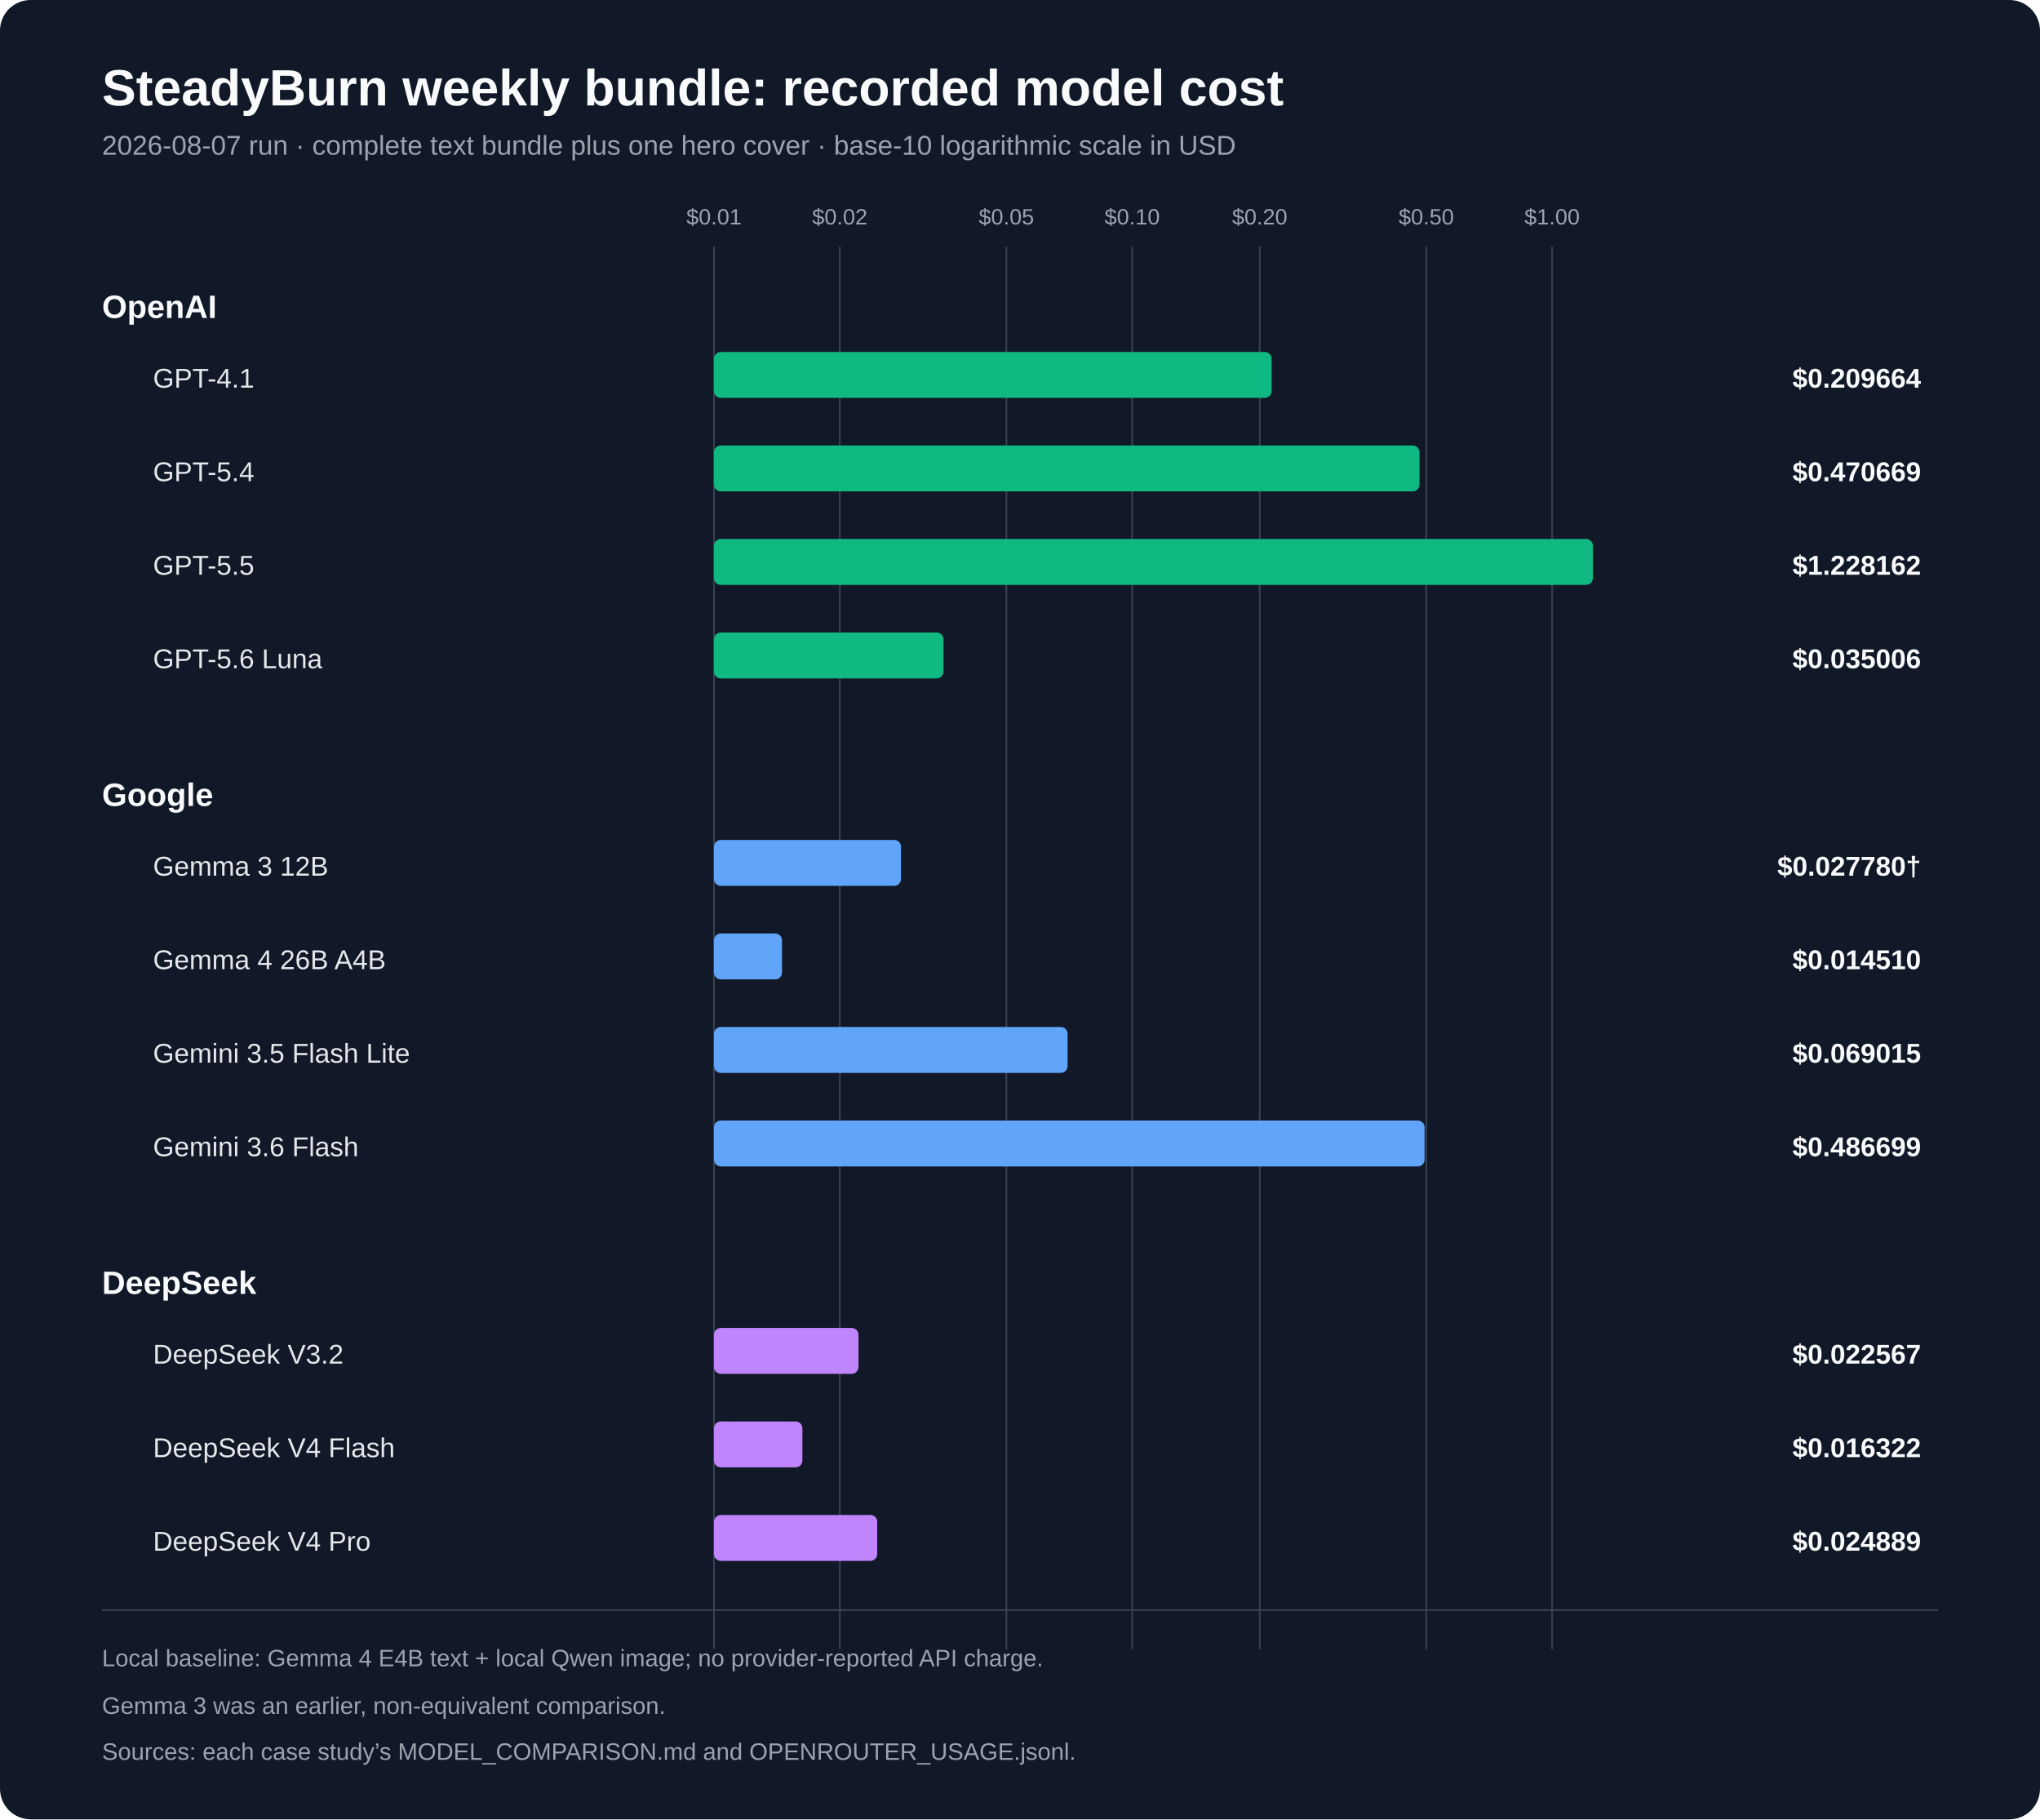
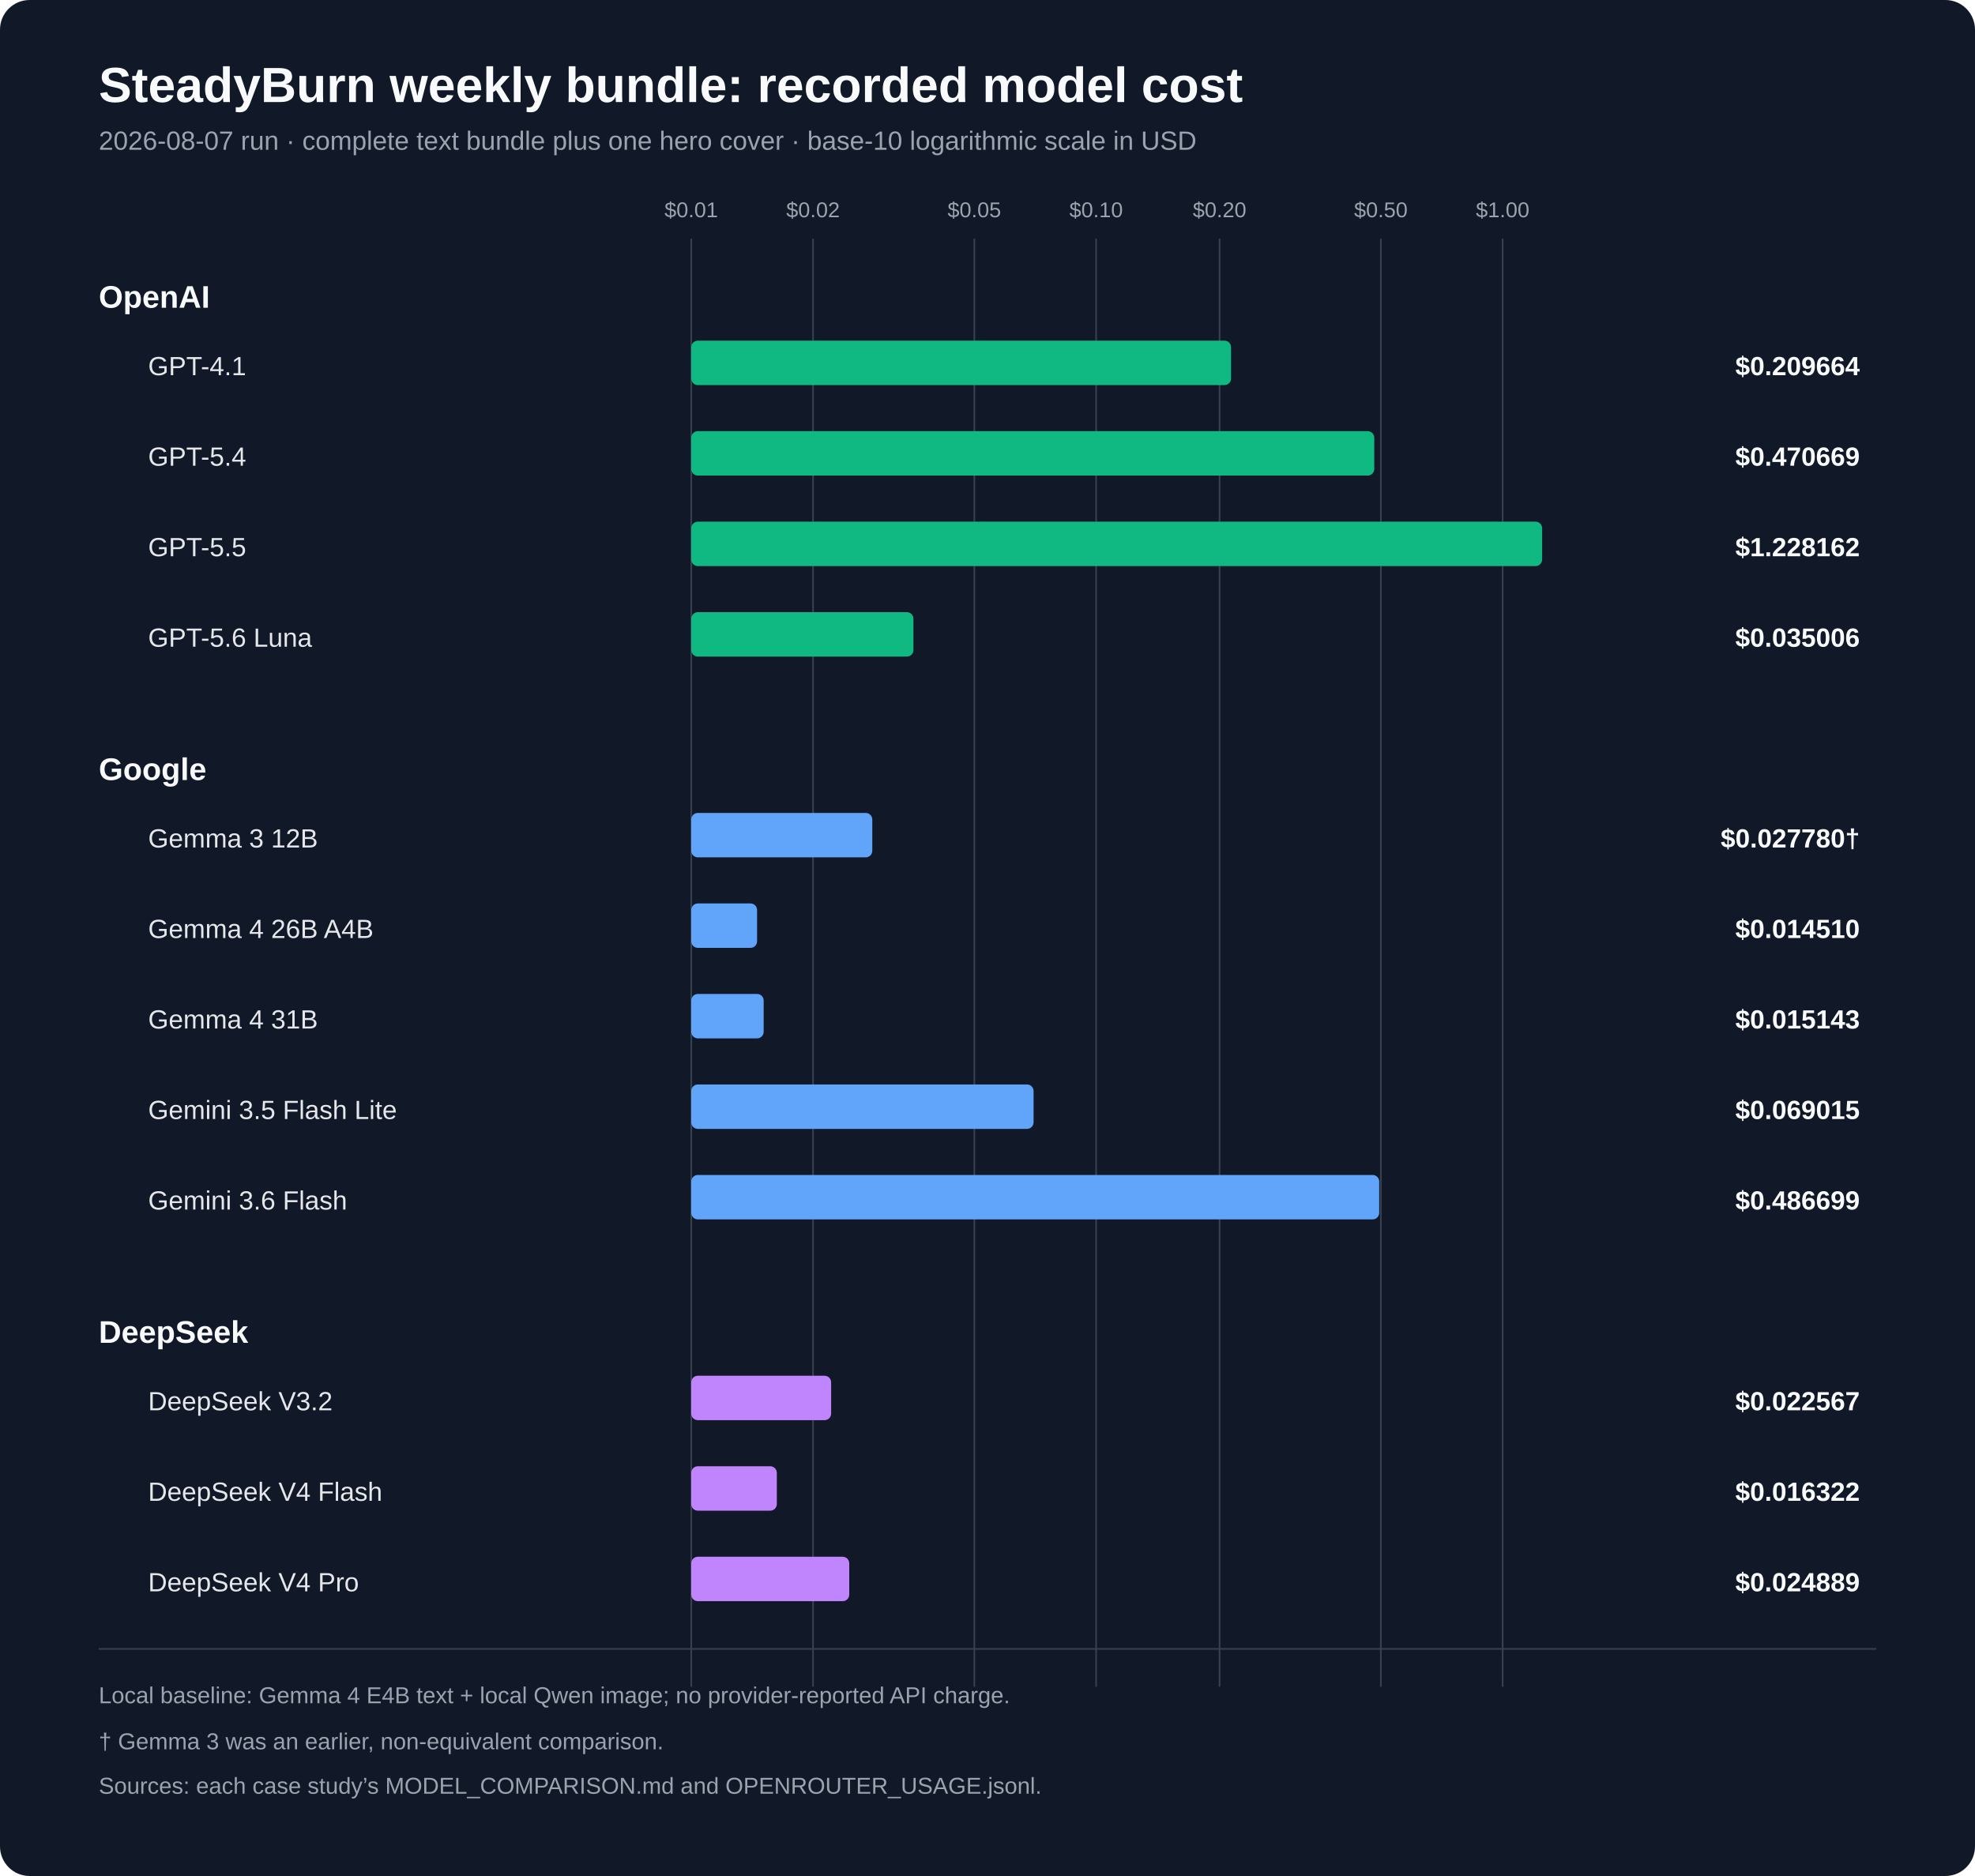
- <svg xmlns="http://www.w3.org/2000/svg" width="1200" height="1070" viewBox="0 0 1200 1070" role="img" aria-labelledby="title description">
+ <svg xmlns="http://www.w3.org/2000/svg" width="1200" height="1140" viewBox="0 0 1200 1140" role="img" aria-labelledby="title description">
  <style>
    .bg { fill: #111827; }
    .title { fill: #f9fafb; font: 700 30px Arial, sans-serif; }
    .subtitle { fill: #9ca3af; font: 16px Arial, sans-serif; }
    .group { fill: #f9fafb; font: 700 19px Arial, sans-serif; }
    .label { fill: #e5e7eb; font: 16px Arial, sans-serif; }
    .value { fill: #f9fafb; font: 700 16px Arial, sans-serif; text-anchor: end; }
    .axis { fill: #9ca3af; font: 13px Arial, sans-serif; text-anchor: middle; }
    .note { fill: #9ca3af; font: 14px Arial, sans-serif; }
    .grid { stroke: #374151; stroke-width: 1; }
    .bar-openai { fill: #10b981; }
    .bar-google { fill: #60a5fa; }
    .bar-deepseek { fill: #c084fc; }
  </style>
-   <rect class="bg" width="1200" height="1070" rx="18" />
+   <rect class="bg" width="1200" height="1140" rx="18" />
  <text class="title" x="60" y="62">SteadyBurn weekly bundle: recorded model cost</text>
  <text class="subtitle" x="60" y="91">2026-08-07 run · complete text bundle plus one hero cover · base-10 logarithmic scale in USD</text>
-   <line class="grid" x1="420" y1="145" x2="420" y2="970" />
-   <line class="grid" x1="494" y1="145" x2="494" y2="970" />
-   <line class="grid" x1="592" y1="145" x2="592" y2="970" />
-   <line class="grid" x1="666" y1="145" x2="666" y2="970" />
-   <line class="grid" x1="741" y1="145" x2="741" y2="970" />
-   <line class="grid" x1="839" y1="145" x2="839" y2="970" />
-   <line class="grid" x1="913" y1="145" x2="913" y2="970" />
+   <line class="grid" x1="420" y1="145" x2="420" y2="1025" />
+   <line class="grid" x1="494" y1="145" x2="494" y2="1025" />
+   <line class="grid" x1="592" y1="145" x2="592" y2="1025" />
+   <line class="grid" x1="666" y1="145" x2="666" y2="1025" />
+   <line class="grid" x1="741" y1="145" x2="741" y2="1025" />
+   <line class="grid" x1="839" y1="145" x2="839" y2="1025" />
+   <line class="grid" x1="913" y1="145" x2="913" y2="1025" />
  <text class="axis" x="420" y="132">$0.01</text>
  <text class="axis" x="494" y="132">$0.02</text>
  <text class="axis" x="592" y="132">$0.05</text>
  <text class="axis" x="666" y="132">$0.10</text>
  <text class="axis" x="741" y="132">$0.20</text>
  <text class="axis" x="839" y="132">$0.50</text>
  <text class="axis" x="913" y="132">$1.00</text>
  <text class="group" x="60" y="187">OpenAI</text>
  <text class="label" x="90" y="228">GPT-4.1</text>
  <rect class="bar-openai" x="420" y="207" width="328" height="27" rx="4" />
  <text class="value" x="1130" y="228">$0.209664</text>
  <text class="label" x="90" y="283">GPT-5.4</text>
  <rect class="bar-openai" x="420" y="262" width="415" height="27" rx="4" />
  <text class="value" x="1130" y="283">$0.470669</text>
  <text class="label" x="90" y="338">GPT-5.5</text>
  <rect class="bar-openai" x="420" y="317" width="517" height="27" rx="4" />
  <text class="value" x="1130" y="338">$1.228162</text>
  <text class="label" x="90" y="393">GPT-5.6 Luna</text>
  <rect class="bar-openai" x="420" y="372" width="135" height="27" rx="4" />
  <text class="value" x="1130" y="393">$0.035006</text>
  <text class="group" x="60" y="474">Google</text>
  <text class="label" x="90" y="515">Gemma 3 12B</text>
  <rect class="bar-google" x="420" y="494" width="110" height="27" rx="4" />
  <text class="value" x="1130" y="515">$0.027780†</text>
  <text class="label" x="90" y="570">Gemma 4 26B A4B</text>
  <rect class="bar-google" x="420" y="549" width="40" height="27" rx="4" />
  <text class="value" x="1130" y="570">$0.014510</text>
-   <text class="label" x="90" y="625">Gemini 3.5 Flash Lite</text>
-   <rect class="bar-google" x="420" y="604" width="208" height="27" rx="4" />
-   <text class="value" x="1130" y="625">$0.069015</text>
-   <text class="label" x="90" y="680">Gemini 3.6 Flash</text>
-   <rect class="bar-google" x="420" y="659" width="418" height="27" rx="4" />
-   <text class="value" x="1130" y="680">$0.486699</text>
-   <text class="group" x="60" y="761">DeepSeek</text>
-   <text class="label" x="90" y="802">DeepSeek V3.2</text>
-   <rect class="bar-deepseek" x="420" y="781" width="85" height="27" rx="4" />
-   <text class="value" x="1130" y="802">$0.022567</text>
-   <text class="label" x="90" y="857">DeepSeek V4 Flash</text>
-   <rect class="bar-deepseek" x="420" y="836" width="52" height="27" rx="4" />
-   <text class="value" x="1130" y="857">$0.016322</text>
-   <text class="label" x="90" y="912">DeepSeek V4 Pro</text>
-   <rect class="bar-deepseek" x="420" y="891" width="96" height="27" rx="4" />
-   <text class="value" x="1130" y="912">$0.024889</text>
-   <line class="grid" x1="60" y1="947" x2="1140" y2="947" />
-   <text class="note" x="60" y="980">Local baseline: Gemma 4 E4B text + local Qwen image; no provider-reported API charge.</text>
-   <text class="note" x="60" y="1008">Gemma 3 was an earlier, non-equivalent comparison.</text>
-   <text class="note" x="60" y="1035">Sources: each case study’s MODEL_COMPARISON.md and OPENROUTER_USAGE.jsonl.</text>
+   <text class="label" x="90" y="625">Gemma 4 31B</text>
+   <rect class="bar-google" x="420" y="604" width="44" height="27" rx="4" />
+   <text class="value" x="1130" y="625">$0.015143</text>
+   <text class="label" x="90" y="680">Gemini 3.5 Flash Lite</text>
+   <rect class="bar-google" x="420" y="659" width="208" height="27" rx="4" />
+   <text class="value" x="1130" y="680">$0.069015</text>
+   <text class="label" x="90" y="735">Gemini 3.6 Flash</text>
+   <rect class="bar-google" x="420" y="714" width="418" height="27" rx="4" />
+   <text class="value" x="1130" y="735">$0.486699</text>
+   <text class="group" x="60" y="816">DeepSeek</text>
+   <text class="label" x="90" y="857">DeepSeek V3.2</text>
+   <rect class="bar-deepseek" x="420" y="836" width="85" height="27" rx="4" />
+   <text class="value" x="1130" y="857">$0.022567</text>
+   <text class="label" x="90" y="912">DeepSeek V4 Flash</text>
+   <rect class="bar-deepseek" x="420" y="891" width="52" height="27" rx="4" />
+   <text class="value" x="1130" y="912">$0.016322</text>
+   <text class="label" x="90" y="967">DeepSeek V4 Pro</text>
+   <rect class="bar-deepseek" x="420" y="946" width="96" height="27" rx="4" />
+   <text class="value" x="1130" y="967">$0.024889</text>
+   <line class="grid" x1="60" y1="1002" x2="1140" y2="1002" />
+   <text class="note" x="60" y="1035">Local baseline: Gemma 4 E4B text + local Qwen image; no provider-reported API charge.</text>
+   <text class="note" x="60" y="1063">† Gemma 3 was an earlier, non-equivalent comparison.</text>
+   <text class="note" x="60" y="1090">Sources: each case study’s MODEL_COMPARISON.md and OPENROUTER_USAGE.jsonl.</text>
</svg>
